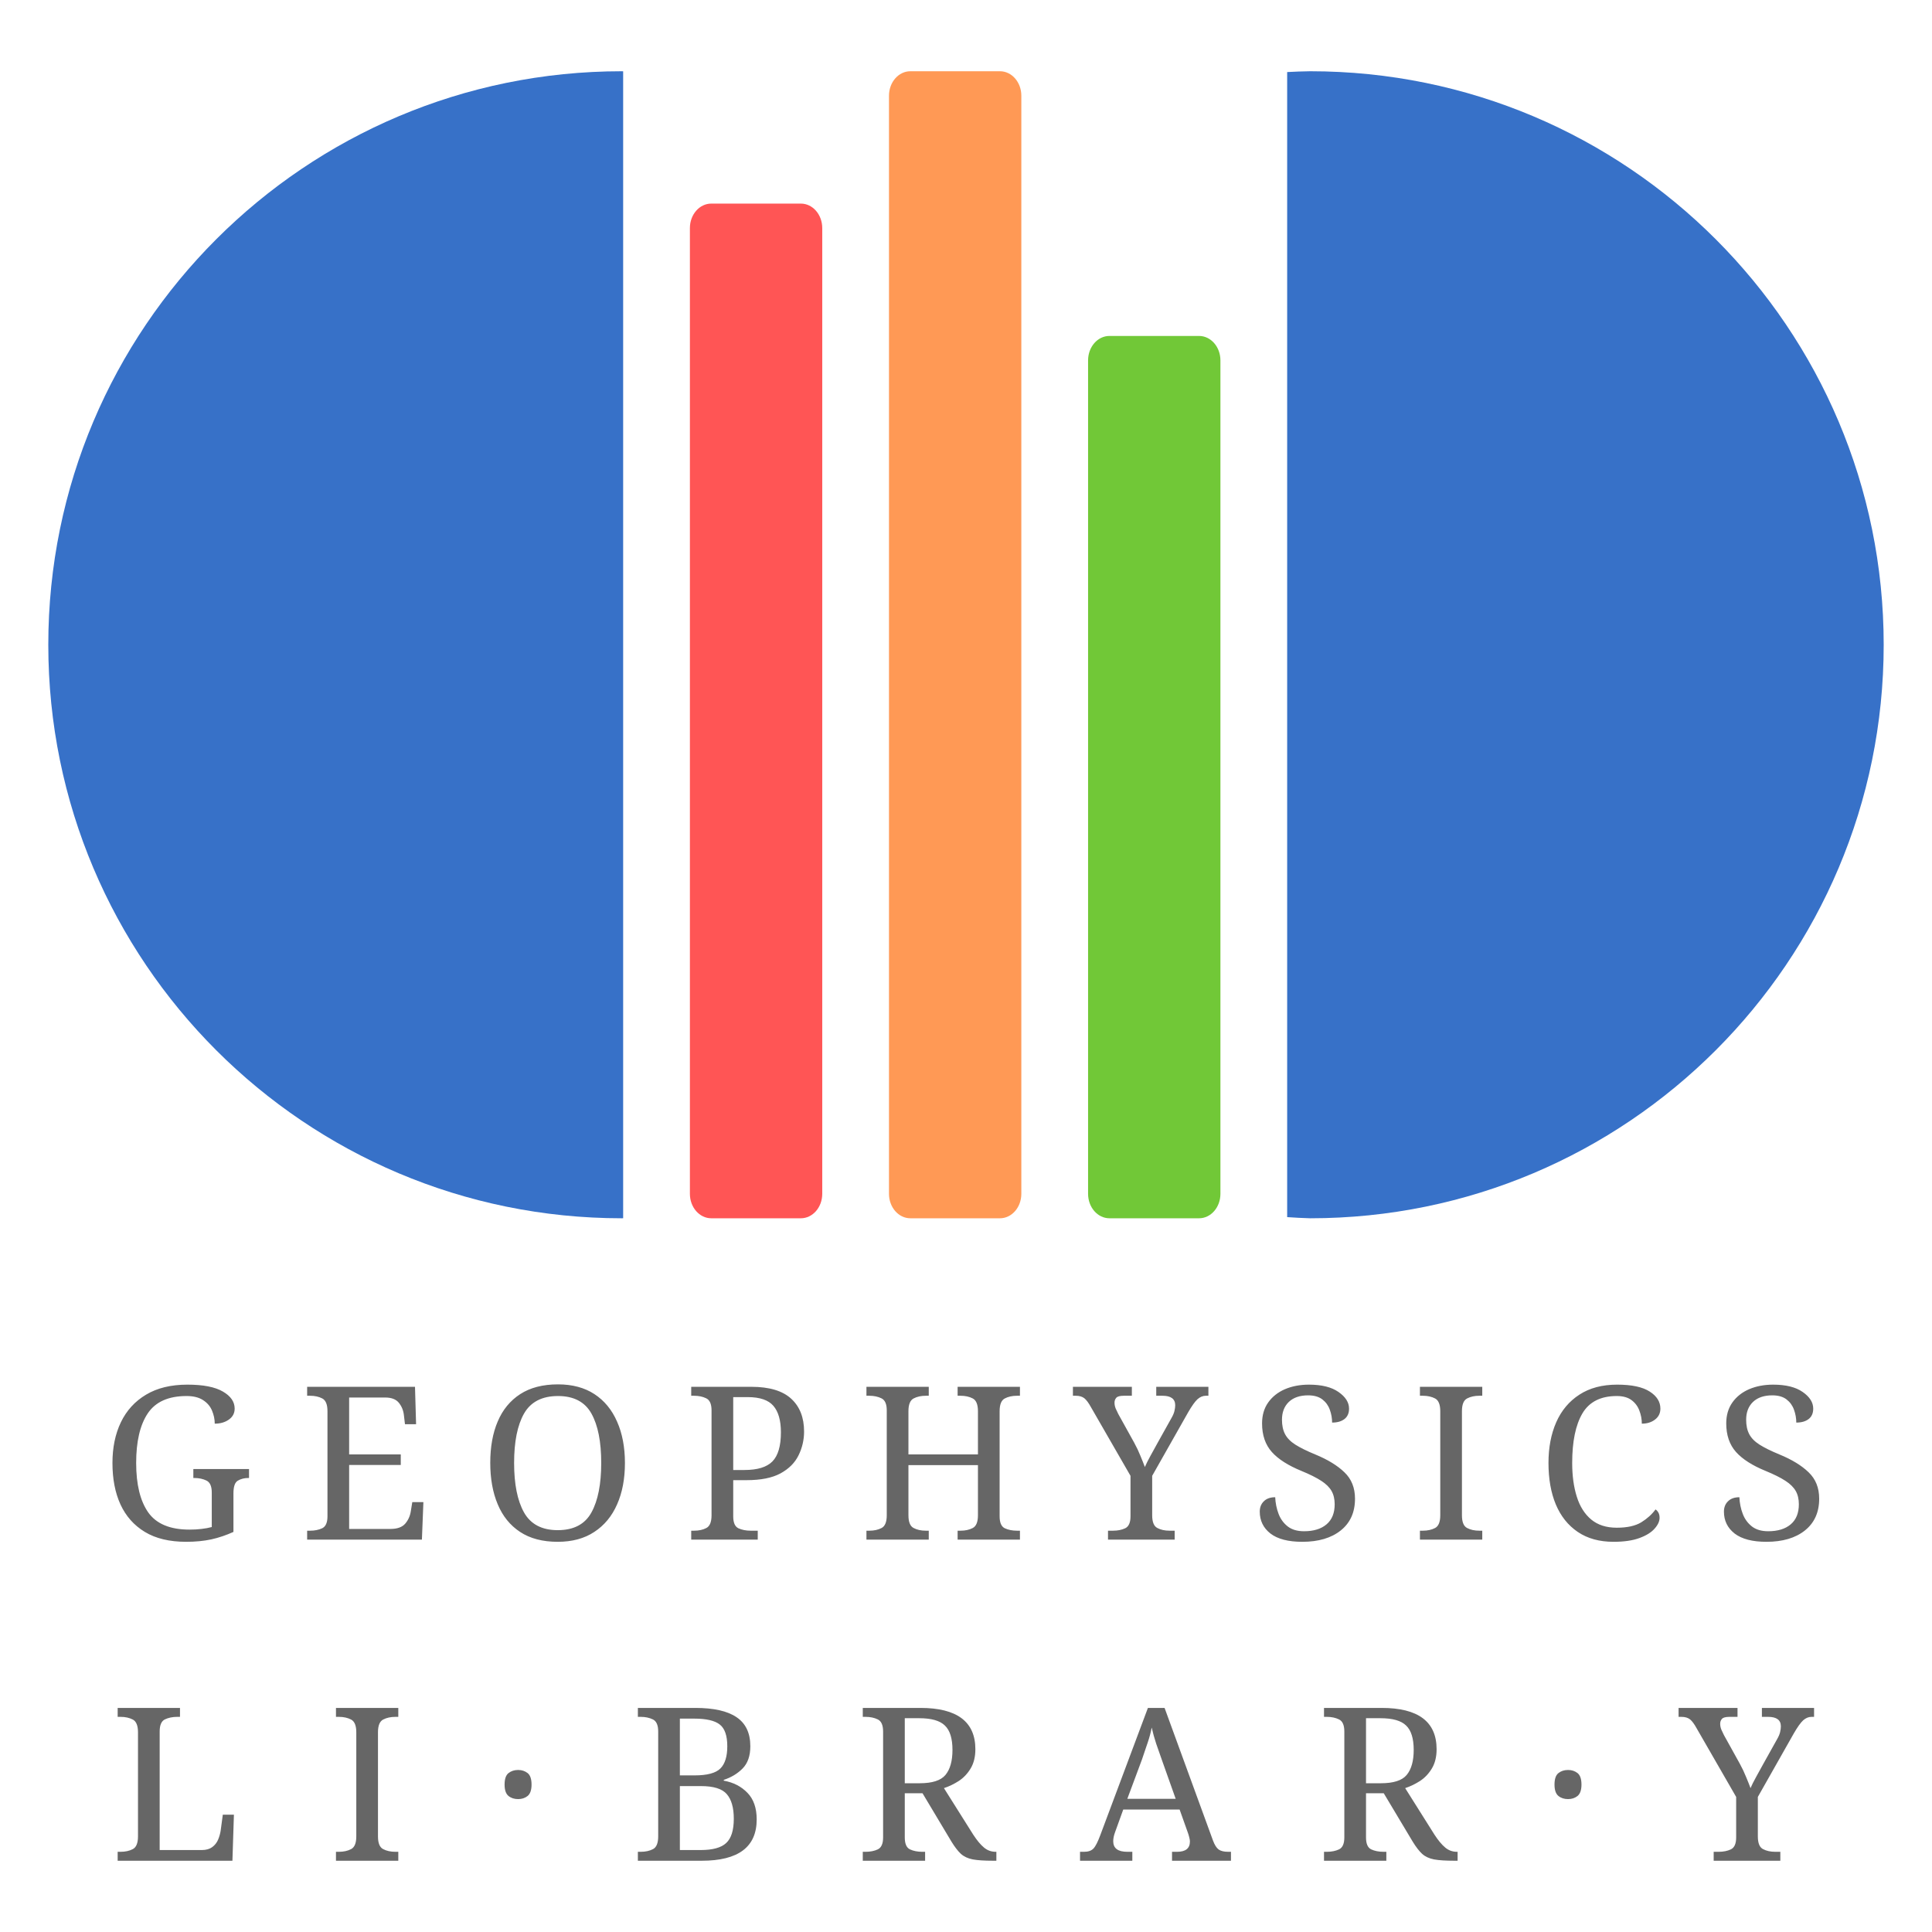
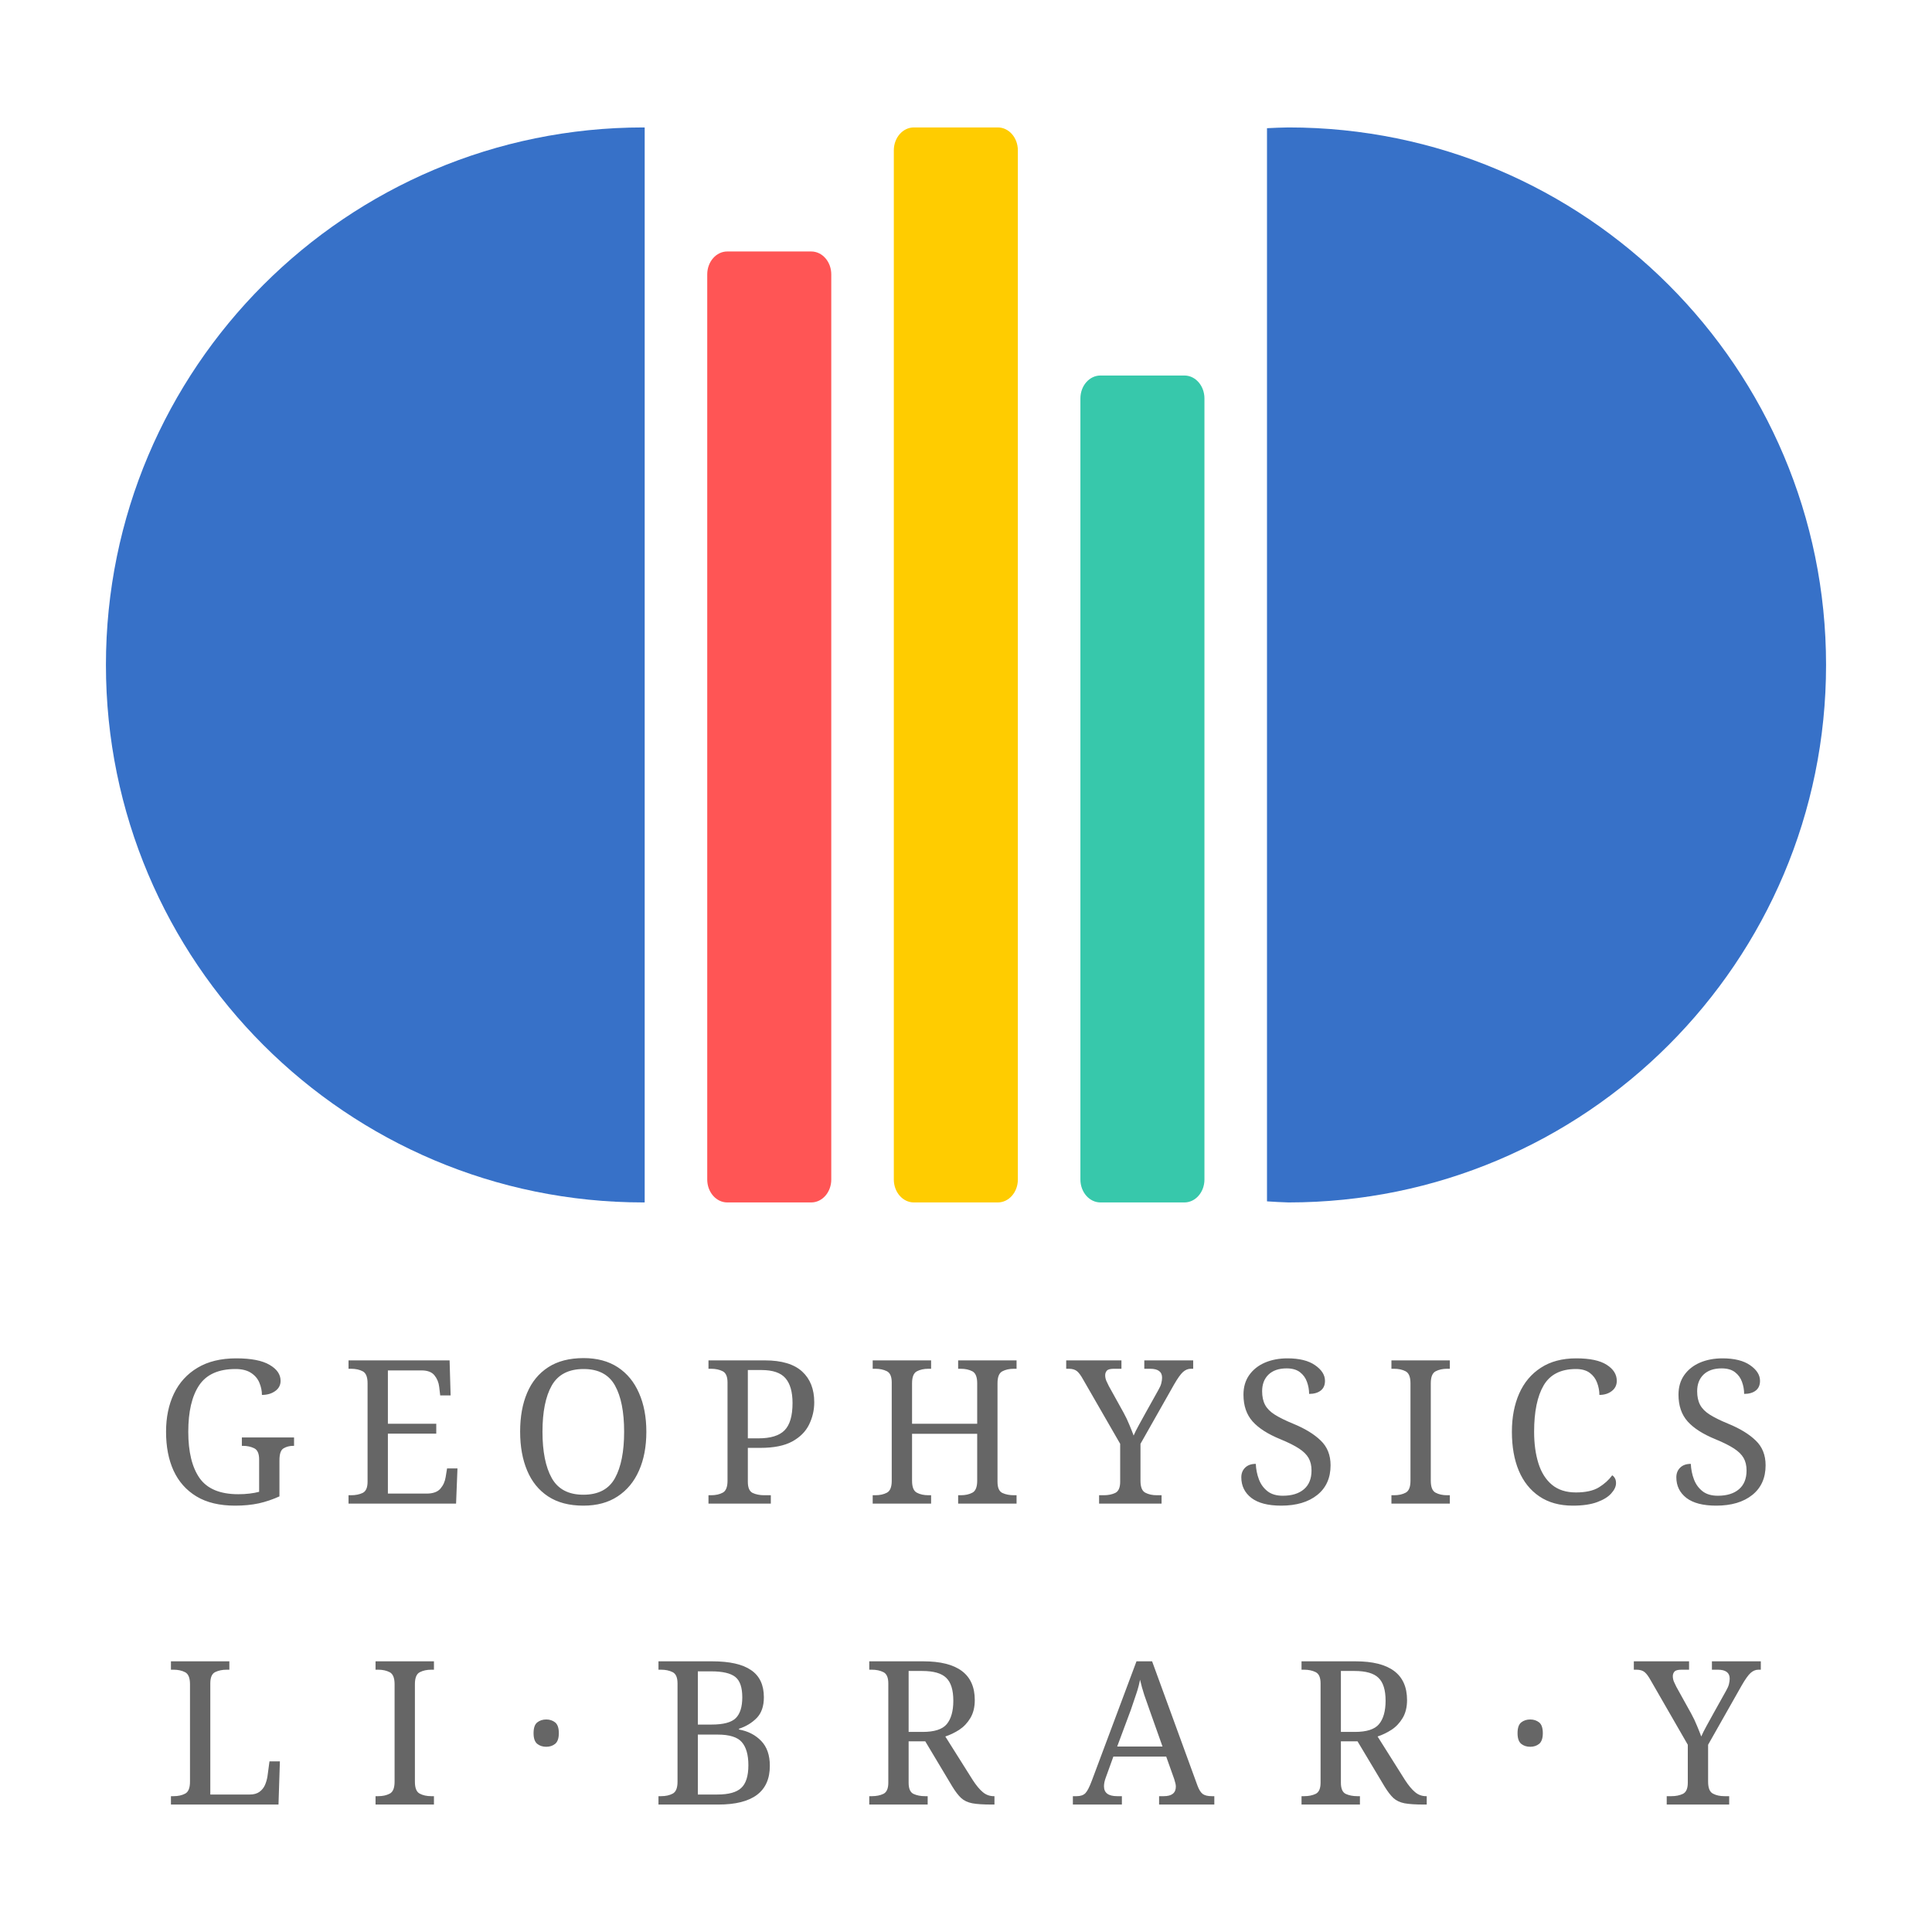
<svg xmlns="http://www.w3.org/2000/svg" width="800" height="800" viewBox="0 0 211.667 211.667" version="1.1" id="svg8">
  <defs id="defs2" />
  <g id="layer1" transform="translate(0,-85.33334)">
    <rect style="fill:#ffffff;stroke:none;stroke-width:0.1" id="rect852" width="211.667" height="211.667" x="-2.5431314e-06" y="85.333" />
-     <g id="g850" transform="matrix(0.95,0,0,0.95,5.291665,12.07192)">
+     <g id="g850" transform="matrix(0.8903395,0,0,0.8903395,11.60573,23.31916)">
      <g id="g4989" transform="matrix(1.017548,0,0,1.017548,-1.81854,-25.58315)">
        <rect transform="rotate(-90)" rx="2.773" ry="2.422" y="74.503" x="-239.004" height="15" width="115" id="rect975" style="opacity:1;fill:#ff5555;fill-opacity:1;stroke-width:0.12" />
        <path id="path815-0" d="m 144.803,109.004 a 65,65 0 0 0 -2.608,0.092 v 129.777 a 65,65 0 0 0 2.608,0.131 65,65 0 0 0 65,-65 65,65 0 0 0 -65,-65 z" style="opacity:1;fill:#3771c8;fill-opacity:1;stroke-width:0.25" />
        <path id="path815-0-2" d="m 66.787,109.004 a 65,65 0 0 0 -65,65 65,65 0 0 0 65,65 65,65 0 0 0 0.152,-0.005 V 109.012 a 65,65 0 0 0 -0.152,-0.008 z" style="opacity:1;fill:#3771c8;fill-opacity:1;stroke-width:0.25" />
-         <rect transform="rotate(-90)" rx="2.773" ry="2.422" y="97.067" x="-239.004" height="15" width="130" id="rect975-3" style="opacity:1;fill:#ff9955;fill-opacity:1;stroke-width:0.12" />
-         <rect transform="rotate(-90)" rx="2.773" ry="2.422" y="119.631" x="-239.004" height="15" width="100" id="rect975-61" style="opacity:1;fill:#71c837;fill-opacity:1;stroke-width:0.12" />
+         <rect transform="rotate(-90)" rx="2.773" ry="2.422" y="97.067" x="-239.004" height="15" width="130" id="rect975-3" style="opacity:1;fill:#ffcc00;fill-opacity:1;stroke-width:0.12" />
+         <rect transform="rotate(-90)" rx="2.773" ry="2.422" y="119.631" x="-239.004" height="15" width="100" id="rect975-61" style="opacity:1;fill:#37c8ab;fill-opacity:1;stroke-width:0.12" />
      </g>
      <text xml:space="preserve" style="font-style:normal;font-variant:normal;font-weight:normal;font-stretch:normal;font-size:24.694px;line-height:1.25;font-family:'Noto Mono';-inkscape-font-specification:'Noto Mono';letter-spacing:0px;word-spacing:0px;fill:#666666;fill-opacity:1;stroke:none;stroke-width:0.422" x="5.994" y="254.674" id="text4993">
        <tspan id="tspan4991" x="5.994" y="254.674" style="font-style:normal;font-variant:normal;font-weight:normal;font-stretch:normal;font-family:'Noto Serif';-inkscape-font-specification:'Noto Serif';letter-spacing:5.292px;fill:#666666;stroke-width:0.422">GEOPHYSICS</tspan>
      </text>
      <text xml:space="preserve" style="font-style:normal;font-variant:normal;font-weight:normal;font-stretch:normal;font-size:24.694px;line-height:1.25;font-family:'Noto Mono';-inkscape-font-specification:'Noto Mono';letter-spacing:9.79px;word-spacing:0px;fill:#666666;fill-opacity:1;stroke:none;stroke-width:0.475" x="7.061" y="291.708" id="text4997">
        <tspan id="tspan4995" x="7.061" y="291.708" style="font-style:normal;font-variant:normal;font-weight:normal;font-stretch:normal;font-family:'Noto Serif';-inkscape-font-specification:'Noto Serif';letter-spacing:9.79px;fill:#666666;stroke-width:0.475">LI·BRAR·Y</tspan>
      </text>
    </g>
    <rect style="fill:#ffffff;stroke:none;stroke-width:0.1" id="rect854" width="6.298" height="13.243" x="-462.24" y="254.234" />
    <rect style="fill:#ffffff;stroke:none;stroke-width:0.1" id="rect856" width="4.371" height="1.16" x="268.363" y="587.44" />
  </g>
</svg>
